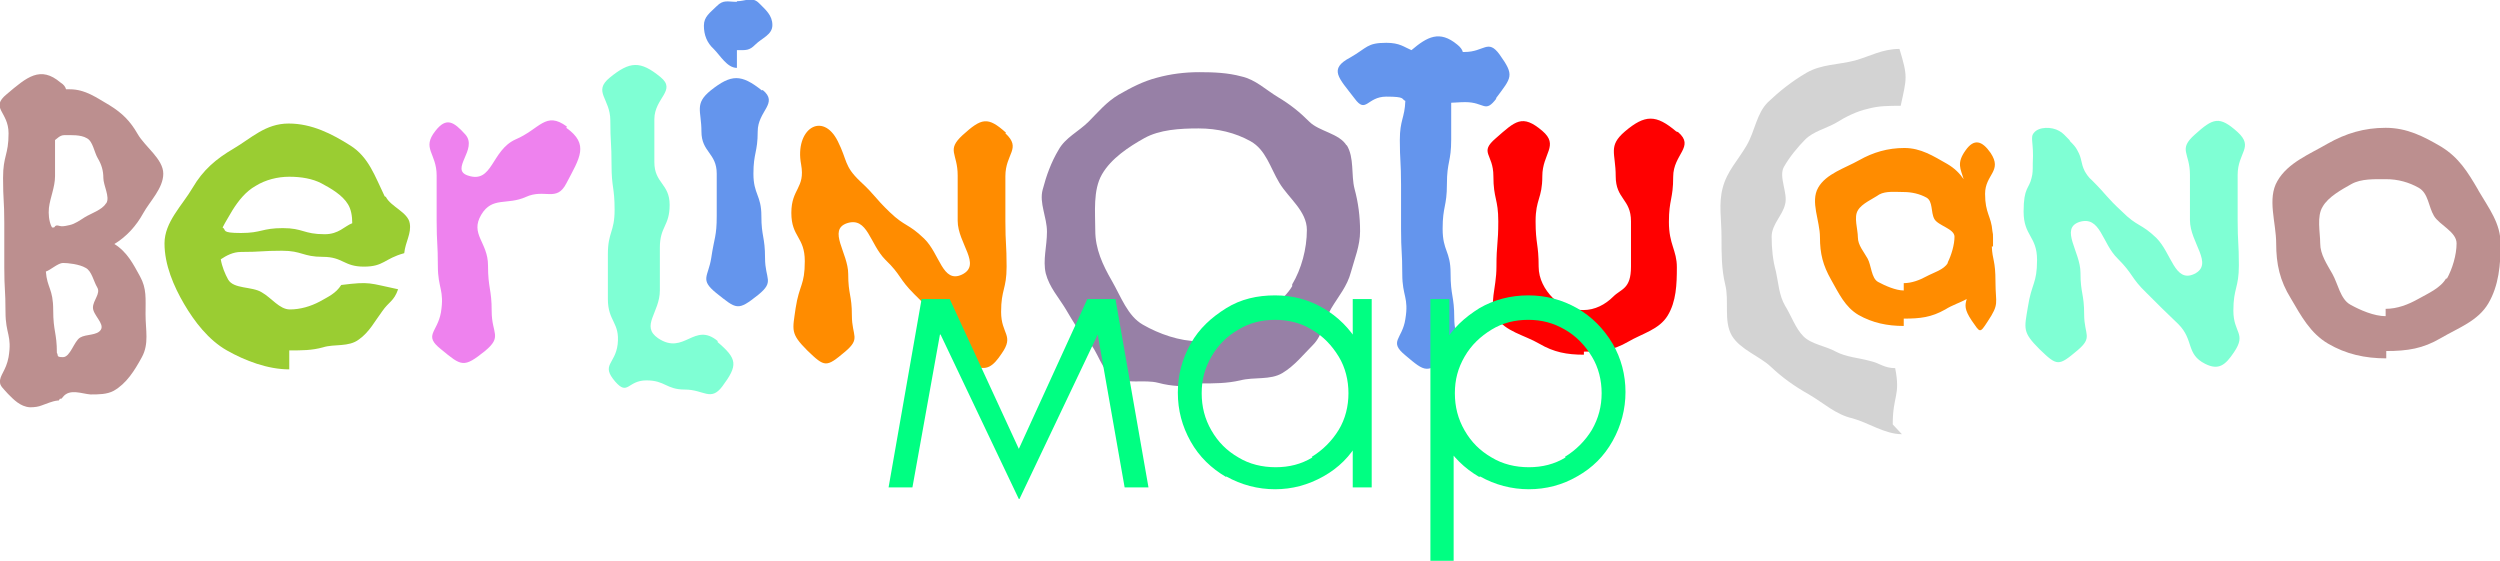
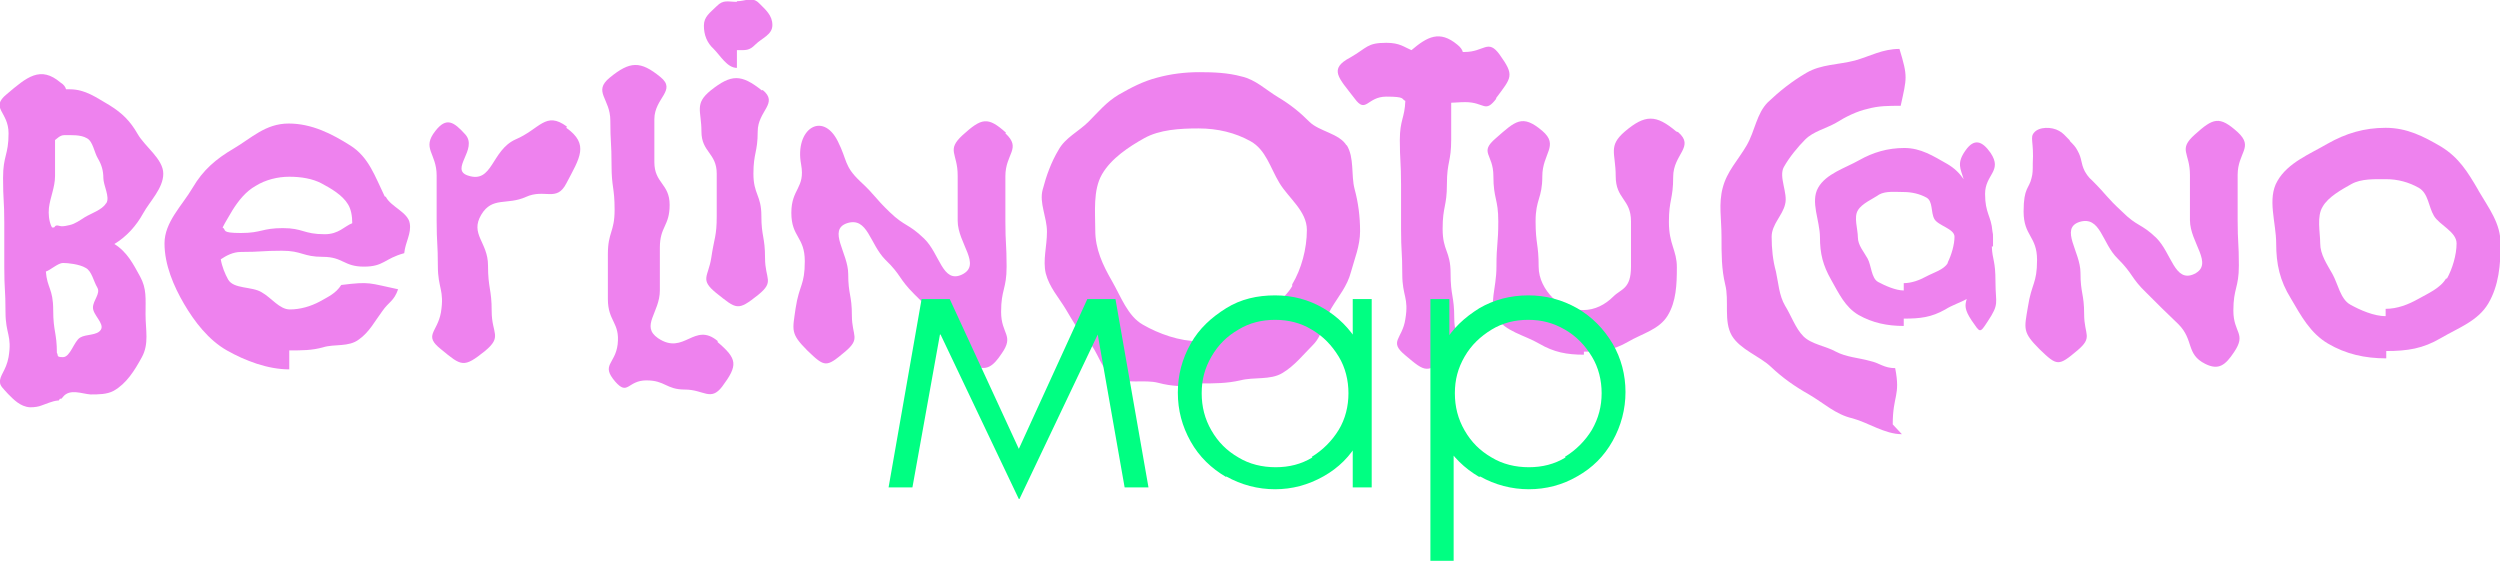
<svg xmlns="http://www.w3.org/2000/svg" id="Layer_1" version="1.1" viewBox="0 0 408.8 91.6">
  <defs>
    <style>
      .st0 {
-         fill: #6495ed;
+         fill: #00ff82;
      }

      .st1 {
-         fill: #bc8f8f;
-       }
- 
-       .st2 {
-         fill: #ff8c00;
-       }
- 
-       .st3 {
-         fill: #9acd32;
-       }
- 
-       .st4 {
-         fill: #00ff82;
-       }
- 
-       .st5 {
-         fill: #9780a6;
-       }
- 
-       .st6 {
-         fill: red;
-       }
- 
-       .st7 {
-         fill: #d3d3d3;
-       }
- 
-       .st8 {
        fill: violet;
-       }
- 
-       .st9 {
-         fill: #7fffd4;
      }
    </style>
  </defs>
  <g>
    <path class="st1" d="M405.2,31c-1.7-2.9-3.1-5.2-6-7-2.9-1.7-5.6-3.1-9.1-3.1s-6.5.9-9.5,2.6c-2.9,1.7-6.5,3.1-8.2,6.1-1.7,2.9-.2,6.8-.2,10.2s.6,6.1,2.4,9c1.7,2.9,3.2,5.7,6.1,7.4s6,2.4,9.5,2.4v-1.2c3.5,0,6-.4,8.9-2.1,2.9-1.7,6.1-2.8,7.8-5.7s2-6.3,2-9.7-1.9-5.8-3.6-8.7h0ZM400,45.5c-.9,1.6-3,2.5-4.6,3.4-1.6.9-3.4,1.6-5.3,1.6v1.2c-1.9,0-4.2-1-5.8-1.9-1.6-.9-2-3.4-2.9-5s-2-3.2-2-5-.6-4.4.4-6c.9-1.6,3.1-2.8,4.7-3.7,1.6-.9,3.8-.8,5.7-.8s3.7.5,5.3,1.4c1.6.9,1.6,3.1,2.5,4.6s3.7,2.6,3.7,4.5-.7,4.2-1.6,5.8h0Z" />
-     <path class="st9" d="M338.5,23.1c.5.5.9.9,1.2,1.5.8,1.4.5,2,1.2,3.4.3.5.6,1,1.2,1.5,2.5,2.5,2.3,2.7,4.9,5.1,2.5,2.5,3.1,1.9,5.6,4.3,2.5,2.5,3,7.4,6.2,5.9,3.3-1.6-.7-5.1-.7-8.8s0-3.7,0-7.4-2-4.1.8-6.6c3-2.7,4-3.1,7-.4,2.7,2.5,0,3.3,0,7s0,3.7,0,7.4.2,3.7.2,7.4-.9,3.7-.9,7.4,2.2,3.7.1,6.8c-1.4,2.1-2.5,3-4.7,1.9-3.2-1.6-1.8-3.9-4.4-6.5-2.6-2.5-2.6-2.5-5.2-5.1-2.6-2.5-2.1-3-4.7-5.6-2.6-2.5-2.8-7.1-6.3-6-3.2,1.1.2,4.9.2,8.3s.6,3.4.6,6.8,1.5,3.7-1.1,5.9c-3.1,2.6-3.3,2.6-6.2-.2-2.8-2.8-2.5-3.3-1.9-6.9.6-3.9,1.5-3.8,1.5-7.7s-2.2-3.9-2.2-7.9.9-3.7,1.3-5.5c.2-.7.2-1.3.2-2.4.2-3.5-.5-4.2.2-5,.8-1,2.9-1,4.1-.3.6.3,1,.8,1.7,1.5h0Z" />
-     <path class="st2" d="M325.9,40.3c0-.5,0-.9,0-1.4s0-.7-.1-1.1c-.2-2.5-1.2-2.9-1.2-6.1s2.9-3.7.9-6.7c-1.4-2-2.7-2.4-4.1-.4-1.5,2.1-.8,3-.3,4.7-.7-1-1.5-1.8-2.7-2.5-2.3-1.3-4.3-2.6-7-2.6s-5.1.7-7.4,2-5.4,2.2-6.7,4.5c-1.3,2.3.3,5.4.3,8.1s.5,4.6,1.8,6.9c1.3,2.3,2.3,4.5,4.5,5.8,2.3,1.3,4.7,1.8,7.4,1.8v-1.2c2.7,0,4.5-.2,6.8-1.5,1.1-.7,2.4-1.1,3.5-1.7-.3,1-.4,1.7.8,3.5,1.4,2,1.3,2.2,2.6.2,2-3,1.3-2.9,1.3-6.5s-.5-3.5-.6-5.8h0ZM318.5,43c-.6,1.1-2.4,1.6-3.5,2.2s-2.4,1.1-3.7,1.1v1.2c-1.3,0-3.1-.8-4.2-1.4-1.1-.6-1.1-2.7-1.7-3.8s-1.6-2.2-1.6-3.5-.7-3.3,0-4.4c.6-1.1,2.5-1.9,3.5-2.6,1.1-.6,2.7-.4,4-.4s2.6.3,3.7.9.7,2.4,1.3,3.5c.6,1.1,3.3,1.6,3.3,2.9s-.5,3-1.1,4.2h0Z" />
-     <path class="st7" d="M310,60.2c-2,0-2.5-.8-4.3-1.2-1.8-.5-3.8-.6-5.5-1.5-1.6-.9-4-1.2-5.3-2.5s-2-3.4-3-5c-1-1.7-1.1-3.8-1.5-5.6-.5-1.8-.7-3.7-.7-5.7s1.8-3.5,2.2-5.3c.5-1.8-1.1-4.5-.2-6.1.9-1.6,2.3-3.3,3.5-4.5,1.3-1.3,3.4-1.8,5-2.7,1.6-1,3.4-1.9,5.2-2.3,1.8-.5,3.4-.5,5.4-.5,1-4.6,1.2-4.7-.2-9.3-2.8,0-4.8,1.2-7.3,1.9-2.7.7-5.5.6-7.9,2-2.4,1.4-4.4,3-6.3,4.8-1.9,1.9-2.1,4.7-3.5,7.1-1.4,2.4-3.2,4.2-3.9,6.9-.7,2.6-.2,5.1-.2,8s0,5.3.6,7.8c.7,2.7-.3,6,1.1,8.4,1.4,2.3,4.5,3.3,6.4,5.1,1.9,1.8,3.9,3.2,6.2,4.5,2.4,1.4,4.4,3.3,7.1,3.9,2.6.7,5.3,2.6,8.1,2.6l-1.5-1.6c0-4.8,1.3-4.6.4-9.2h0Z" />
-     <path class="st6" d="M274.1,21.5c-3.3-2.8-5.1-2.8-8.4,0-2.8,2.4-1.5,3.5-1.5,7.3s2.5,3.7,2.5,7.4,0,3.7,0,7.4-1.6,3.6-2.9,4.9-3,2.2-4.9,2.2-3.7-.7-5-2-2.3-3.1-2.3-5.1c0-3.7-.5-3.7-.5-7.4s1.1-3.7,1.1-7.4,2.8-5,0-7.4c-3.3-2.8-4.4-1.6-7.6,1.2-2.8,2.4-.4,2.5-.4,6.2s.8,3.7.8,7.4-.3,3.7-.3,7.4-1.3,6,0,8.3c1.4,2.3,4.6,2.9,7,4.3,2.4,1.4,4.5,1.8,7.3,1.8v-.5c2.8,0,4.8-.2,7.2-1.6,2.4-1.4,5.1-2,6.5-4.3,1.4-2.3,1.5-5.1,1.5-7.9s-1.3-3.7-1.3-7.4.7-3.7.7-7.4,3.6-4.9.8-7.3h0Z" />
-     <path class="st0" d="M244.6,16.1c2.6-3.5,3.1-3.7.6-7.2-1.9-2.6-2.5-.4-5.7-.4h-.3c-.1-.4-.4-.8-.9-1.2-2.9-2.4-4.9-1.3-7.5.9-1.2-.5-1.9-1.2-4.1-1.2-3.2,0-3.1.8-5.9,2.4-3.6,1.9-1.9,3.3.7,6.7,1.9,2.6,2-.3,5.2-.3s2.4.4,3.1.7c-.1,2.8-.9,3.1-.9,6.4s.2,3.6.2,7.3,0,3.6,0,7.3.2,3.6.2,7.3,1.1,3.8.5,7.4c-.5,3.3-2.8,3.6,0,5.9,3.3,2.8,3.6,3,6.9.2,2.8-2.3,1.1-2.7,1.1-6.3s-.6-3.6-.6-7.3-1.3-3.6-1.3-7.3.7-3.6.7-7.3.7-3.6.7-7.3,0-3.6,0-6c.6,0,1.3-.1,2.3-.1,3.2,0,3.2,1.9,5.1-.6h0Z" />
-     <path class="st5" d="M220.2,23.8c-1.2-2-4.5-2.3-6.1-3.9s-3.1-2.8-5.1-4c-2-1.2-3.7-2.9-6-3.4-2.2-.6-4.5-.7-6.9-.7s-4.7.3-6.9.9c-2.3.6-4.2,1.6-6.3,2.8-2,1.2-3.3,2.8-4.9,4.4-1.6,1.6-3.8,2.6-4.9,4.6-1.2,2-2,4.2-2.6,6.5-.6,2.2.7,4.5.7,6.9s-.7,4.6-.2,6.8c.6,2.3,2.1,3.9,3.3,5.9,1.2,2,2.1,3.7,3.7,5.3,1.6,1.6,2.1,4.7,4.1,5.8,2.1,1.2,5,.3,7.3.9,2.2.6,4.3.6,6.8.6v-.5c2.4,0,4.4,0,6.6-.5,2.3-.6,4.9,0,6.9-1.2,2-1.2,3.4-3,5-4.6s1.8-4,3-6c1.2-2,2.6-3.6,3.2-5.9.6-2.2,1.5-4.3,1.5-6.7s-.3-4.7-.9-6.9c-.6-2.3,0-5.1-1.3-7.2h0ZM211.3,46.8c-1.5,2.5-4.3,4.1-6.8,5.5-2.5,1.4-5.4,2.3-8.5,2.3v1.2c-3.1,0-6.5-1.2-9.1-2.7-2.5-1.4-3.6-4.6-5.1-7.2s-2.7-5.2-2.7-8.2-.4-6.6,1.1-9.2,4.4-4.5,6.9-5.9c2.5-1.4,5.8-1.6,8.9-1.6s6,.7,8.5,2.1,3.2,4.3,4.7,6.8c1.5,2.5,4.5,4.6,4.5,7.7s-.9,6.4-2.4,8.9h0Z" />
-     <path class="st2" d="M164.5,21.7c-3-2.7-4-2.4-7.1.4-2.7,2.5-.8,2.9-.8,6.6s0,3.7,0,7.4,4,7.2.7,8.8c-3.2,1.5-3.6-3.4-6.2-5.9-2.6-2.5-3.1-1.9-5.6-4.3-2.6-2.5-2.3-2.7-4.9-5.1-2.6-2.5-2-3.3-3.6-6.5-2.5-5-7.1-2-6,3.8.7,3.9-1.6,3.9-1.6,7.9s2.2,3.9,2.2,7.9-.9,3.8-1.5,7.7c-.5,3.6-.9,4.1,1.9,6.9,2.9,2.8,3.1,2.8,6.2.2,2.6-2.2,1.1-2.5,1.1-5.9s-.6-3.4-.6-6.8-3.4-7.2-.2-8.3c3.4-1.1,3.7,3.4,6.3,6,2.6,2.5,2.1,3,4.7,5.6s2.6,2.5,5.2,5.1,1.2,4.8,4.4,6.5c2.2,1.1,3.3.2,4.7-1.9,2.1-3-.1-3.1-.1-6.8s.9-3.7.9-7.4-.2-3.7-.2-7.4,0-3.7,0-7.4,2.7-4.5,0-7h0Z" />
-     <path class="st0" d="M124.6,14.8c-3.4-2.7-5-2.7-8.4,0-2.7,2.2-1.5,3.3-1.5,6.7s2.5,3.5,2.5,6.9,0,3.5,0,6.9-.4,3.5-.9,6.9c-.5,3.1-1.9,3.5.8,5.7,3.4,2.7,3.5,3,6.9.3,2.7-2.2,1.1-2.5,1.1-6s-.6-3.5-.6-6.9-1.3-3.5-1.3-6.9.7-3.5.7-6.9,3.5-4.6.8-6.8h0Z" />
-     <path class="st0" d="M120.5.3c-1.5,0-2.2-.4-3.3.7-1.1,1.1-2.1,1.7-2.1,3.2s.5,2.8,1.6,3.8c1.1,1.1,2.2,3.1,3.8,3.1v-2.9c1.5,0,2,.1,3-.9,1.1-1.1,2.8-1.6,2.8-3.2s-1.1-2.5-2.2-3.6c-1.1-1.1-2.2-.3-3.6-.3h0Z" />
-     <path class="st9" d="M117.4,55.8c-3.9-3.3-5.5,2.4-9.8-.5-2.9-2,.3-4.2.3-7.8s0-3.5,0-7,1.6-3.5,1.6-7-2.5-3.5-2.5-7,0-3.5,0-7,3.7-4.7,1-6.9c-3.3-2.7-5-2.6-8.3.1-2.8,2.3.1,3.4.1,7s.2,3.6.2,7.3.5,3.6.5,7.3-1.1,3.6-1.1,7.3,0,3.6,0,7.3,2,3.8,1.6,7.4c-.4,3.3-2.8,3.3-.4,6.1,2.1,2.4,2-.2,5.1-.2s3.2,1.5,6.3,1.5,4.2,2,6.1-.5c2.6-3.5,2.5-4.5-.8-7.3Z" />
-     <path class="st8" d="M92.7,20.7c-3.5-2.6-4.4.4-8.4,2.1-4,1.8-3.7,7.3-7.8,5.9-3-1,1.7-4.3-.4-6.7-1.9-2.1-3.1-2.9-4.9-.6-2.3,2.9.2,3.6.2,7.3s0,3.7,0,7.4.2,3.7.2,7.4,1.1,3.9.5,7.6c-.6,3.3-2.9,3.7,0,6,3.4,2.8,3.7,3.1,7.2.3,2.9-2.4,1.1-2.8,1.1-6.5s-.6-3.7-.6-7.5-3-5.1-1.1-8.3c1.8-3,4.2-1.5,7.3-2.9s5,.9,6.6-2.2c2.2-4.2,3.8-6.4,0-9.1h0Z" />
-     <path class="st3" d="M62.9,32.1c-1.6-3.3-2.6-6.4-5.6-8.3-3-1.9-6.3-3.6-10.1-3.6s-6.1,2.4-9,4.1c-2.9,1.7-5,3.5-6.7,6.4-1.7,2.9-4.6,5.6-4.6,9.1s1.5,7,3.2,9.9,4,5.9,7,7.6,6.7,3.1,10.2,3.1v-3.1c2.1,0,3.7,0,5.5-.5,1.9-.6,4.2,0,5.9-1.3,1.7-1.2,2.6-3,3.8-4.6,1.1-1.6,1.9-1.6,2.6-3.6-4.8-1-4.5-1.3-9.3-.7-.9,1.4-2.1,1.9-3.5,2.7-1.5.8-3.2,1.3-4.9,1.3s-3-1.9-4.6-2.8c-1.6-1-4.6-.5-5.5-2.1-.5-.9-1-2.1-1.2-3.3.9-.6,2-1.2,3.3-1.2,3.4,0,3.4-.2,6.7-.2s3.4,1,6.7,1,3.4,1.6,6.7,1.6,3.3-1.3,6.6-2.2c.2-1.9,1.2-3.2.9-4.9-.3-1.8-3.1-2.7-3.9-4.3h0ZM46.3,37.3c-3.5,0-3.5.8-6.9.8s-2.3-.5-3-.9c.5-1,1.1-1.9,1.6-2.8,1-1.6,2.2-3.1,3.8-4,1.6-1,3.6-1.5,5.5-1.5s3.8.3,5.3,1.1,3.4,1.9,4.3,3.4c.5.8.7,1.9.7,3.1-1.3.5-2.2,1.8-4.5,1.8-3.5,0-3.5-1-6.9-1Z" />
+     <path class="st1" d="M338.5,23.1c.5.5.9.9,1.2,1.5.8,1.4.5,2,1.2,3.4.3.5.6,1,1.2,1.5,2.5,2.5,2.3,2.7,4.9,5.1,2.5,2.5,3.1,1.9,5.6,4.3,2.5,2.5,3,7.4,6.2,5.9,3.3-1.6-.7-5.1-.7-8.8s0-3.7,0-7.4-2-4.1.8-6.6c3-2.7,4-3.1,7-.4,2.7,2.5,0,3.3,0,7s0,3.7,0,7.4.2,3.7.2,7.4-.9,3.7-.9,7.4,2.2,3.7.1,6.8c-1.4,2.1-2.5,3-4.7,1.9-3.2-1.6-1.8-3.9-4.4-6.5-2.6-2.5-2.6-2.5-5.2-5.1-2.6-2.5-2.1-3-4.7-5.6-2.6-2.5-2.8-7.1-6.3-6-3.2,1.1.2,4.9.2,8.3s.6,3.4.6,6.8,1.5,3.7-1.1,5.9c-3.1,2.6-3.3,2.6-6.2-.2-2.8-2.8-2.5-3.3-1.9-6.9.6-3.9,1.5-3.8,1.5-7.7s-2.2-3.9-2.2-7.9.9-3.7,1.3-5.5c.2-.7.2-1.3.2-2.4.2-3.5-.5-4.2.2-5,.8-1,2.9-1,4.1-.3.6.3,1,.8,1.7,1.5h0Z" />
+     <path class="st1" d="M325.9,40.3c0-.5,0-.9,0-1.4s0-.7-.1-1.1c-.2-2.5-1.2-2.9-1.2-6.1s2.9-3.7.9-6.7c-1.4-2-2.7-2.4-4.1-.4-1.5,2.1-.8,3-.3,4.7-.7-1-1.5-1.8-2.7-2.5-2.3-1.3-4.3-2.6-7-2.6s-5.1.7-7.4,2-5.4,2.2-6.7,4.5c-1.3,2.3.3,5.4.3,8.1s.5,4.6,1.8,6.9c1.3,2.3,2.3,4.5,4.5,5.8,2.3,1.3,4.7,1.8,7.4,1.8v-1.2c2.7,0,4.5-.2,6.8-1.5,1.1-.7,2.4-1.1,3.5-1.7-.3,1-.4,1.7.8,3.5,1.4,2,1.3,2.2,2.6.2,2-3,1.3-2.9,1.3-6.5s-.5-3.5-.6-5.8h0ZM318.5,43c-.6,1.1-2.4,1.6-3.5,2.2s-2.4,1.1-3.7,1.1v1.2c-1.3,0-3.1-.8-4.2-1.4-1.1-.6-1.1-2.7-1.7-3.8s-1.6-2.2-1.6-3.5-.7-3.3,0-4.4c.6-1.1,2.5-1.9,3.5-2.6,1.1-.6,2.7-.4,4-.4s2.6.3,3.7.9.7,2.4,1.3,3.5c.6,1.1,3.3,1.6,3.3,2.9s-.5,3-1.1,4.2h0Z" />
+     <path class="st1" d="M310,60.2c-2,0-2.5-.8-4.3-1.2-1.8-.5-3.8-.6-5.5-1.5-1.6-.9-4-1.2-5.3-2.5s-2-3.4-3-5c-1-1.7-1.1-3.8-1.5-5.6-.5-1.8-.7-3.7-.7-5.7s1.8-3.5,2.2-5.3c.5-1.8-1.1-4.5-.2-6.1.9-1.6,2.3-3.3,3.5-4.5,1.3-1.3,3.4-1.8,5-2.7,1.6-1,3.4-1.9,5.2-2.3,1.8-.5,3.4-.5,5.4-.5,1-4.6,1.2-4.7-.2-9.3-2.8,0-4.8,1.2-7.3,1.9-2.7.7-5.5.6-7.9,2-2.4,1.4-4.4,3-6.3,4.8-1.9,1.9-2.1,4.7-3.5,7.1-1.4,2.4-3.2,4.2-3.9,6.9-.7,2.6-.2,5.1-.2,8s0,5.3.6,7.8c.7,2.7-.3,6,1.1,8.4,1.4,2.3,4.5,3.3,6.4,5.1,1.9,1.8,3.9,3.2,6.2,4.5,2.4,1.4,4.4,3.3,7.1,3.9,2.6.7,5.3,2.6,8.1,2.6l-1.5-1.6c0-4.8,1.3-4.6.4-9.2h0Z" />
+     <path class="st1" d="M274.1,21.5c-3.3-2.8-5.1-2.8-8.4,0-2.8,2.4-1.5,3.5-1.5,7.3s2.5,3.7,2.5,7.4,0,3.7,0,7.4-1.6,3.6-2.9,4.9-3,2.2-4.9,2.2-3.7-.7-5-2-2.3-3.1-2.3-5.1c0-3.7-.5-3.7-.5-7.4s1.1-3.7,1.1-7.4,2.8-5,0-7.4c-3.3-2.8-4.4-1.6-7.6,1.2-2.8,2.4-.4,2.5-.4,6.2s.8,3.7.8,7.4-.3,3.7-.3,7.4-1.3,6,0,8.3c1.4,2.3,4.6,2.9,7,4.3,2.4,1.4,4.5,1.8,7.3,1.8v-.5c2.8,0,4.8-.2,7.2-1.6,2.4-1.4,5.1-2,6.5-4.3,1.4-2.3,1.5-5.1,1.5-7.9s-1.3-3.7-1.3-7.4.7-3.7.7-7.4,3.6-4.9.8-7.3h0Z" />
+     <path class="st1" d="M244.6,16.1c2.6-3.5,3.1-3.7.6-7.2-1.9-2.6-2.5-.4-5.7-.4h-.3c-.1-.4-.4-.8-.9-1.2-2.9-2.4-4.9-1.3-7.5.9-1.2-.5-1.9-1.2-4.1-1.2-3.2,0-3.1.8-5.9,2.4-3.6,1.9-1.9,3.3.7,6.7,1.9,2.6,2-.3,5.2-.3s2.4.4,3.1.7c-.1,2.8-.9,3.1-.9,6.4s.2,3.6.2,7.3,0,3.6,0,7.3.2,3.6.2,7.3,1.1,3.8.5,7.4c-.5,3.3-2.8,3.6,0,5.9,3.3,2.8,3.6,3,6.9.2,2.8-2.3,1.1-2.7,1.1-6.3s-.6-3.6-.6-7.3-1.3-3.6-1.3-7.3.7-3.6.7-7.3.7-3.6.7-7.3,0-3.6,0-6c.6,0,1.3-.1,2.3-.1,3.2,0,3.2,1.9,5.1-.6h0Z" />
+     <path class="st1" d="M220.2,23.8c-1.2-2-4.5-2.3-6.1-3.9s-3.1-2.8-5.1-4c-2-1.2-3.7-2.9-6-3.4-2.2-.6-4.5-.7-6.9-.7s-4.7.3-6.9.9c-2.3.6-4.2,1.6-6.3,2.8-2,1.2-3.3,2.8-4.9,4.4-1.6,1.6-3.8,2.6-4.9,4.6-1.2,2-2,4.2-2.6,6.5-.6,2.2.7,4.5.7,6.9s-.7,4.6-.2,6.8c.6,2.3,2.1,3.9,3.3,5.9,1.2,2,2.1,3.7,3.7,5.3,1.6,1.6,2.1,4.7,4.1,5.8,2.1,1.2,5,.3,7.3.9,2.2.6,4.3.6,6.8.6v-.5c2.4,0,4.4,0,6.6-.5,2.3-.6,4.9,0,6.9-1.2,2-1.2,3.4-3,5-4.6s1.8-4,3-6c1.2-2,2.6-3.6,3.2-5.9.6-2.2,1.5-4.3,1.5-6.7s-.3-4.7-.9-6.9c-.6-2.3,0-5.1-1.3-7.2h0ZM211.3,46.8c-1.5,2.5-4.3,4.1-6.8,5.5-2.5,1.4-5.4,2.3-8.5,2.3v1.2c-3.1,0-6.5-1.2-9.1-2.7-2.5-1.4-3.6-4.6-5.1-7.2s-2.7-5.2-2.7-8.2-.4-6.6,1.1-9.2,4.4-4.5,6.9-5.9c2.5-1.4,5.8-1.6,8.9-1.6s6,.7,8.5,2.1,3.2,4.3,4.7,6.8c1.5,2.5,4.5,4.6,4.5,7.7s-.9,6.4-2.4,8.9h0Z" />
+     <path class="st1" d="M164.5,21.7c-3-2.7-4-2.4-7.1.4-2.7,2.5-.8,2.9-.8,6.6s0,3.7,0,7.4,4,7.2.7,8.8c-3.2,1.5-3.6-3.4-6.2-5.9-2.6-2.5-3.1-1.9-5.6-4.3-2.6-2.5-2.3-2.7-4.9-5.1-2.6-2.5-2-3.3-3.6-6.5-2.5-5-7.1-2-6,3.8.7,3.9-1.6,3.9-1.6,7.9s2.2,3.9,2.2,7.9-.9,3.8-1.5,7.7c-.5,3.6-.9,4.1,1.9,6.9,2.9,2.8,3.1,2.8,6.2.2,2.6-2.2,1.1-2.5,1.1-5.9s-.6-3.4-.6-6.8-3.4-7.2-.2-8.3c3.4-1.1,3.7,3.4,6.3,6,2.6,2.5,2.1,3,4.7,5.6s2.6,2.5,5.2,5.1,1.2,4.8,4.4,6.5c2.2,1.1,3.3.2,4.7-1.9,2.1-3-.1-3.1-.1-6.8s.9-3.7.9-7.4-.2-3.7-.2-7.4,0-3.7,0-7.4,2.7-4.5,0-7h0Z" />
+     <path class="st1" d="M124.6,14.8c-3.4-2.7-5-2.7-8.4,0-2.7,2.2-1.5,3.3-1.5,6.7s2.5,3.5,2.5,6.9,0,3.5,0,6.9-.4,3.5-.9,6.9c-.5,3.1-1.9,3.5.8,5.7,3.4,2.7,3.5,3,6.9.3,2.7-2.2,1.1-2.5,1.1-6s-.6-3.5-.6-6.9-1.3-3.5-1.3-6.9.7-3.5.7-6.9,3.5-4.6.8-6.8h0Z" />
+     <path class="st1" d="M120.5.3c-1.5,0-2.2-.4-3.3.7-1.1,1.1-2.1,1.7-2.1,3.2s.5,2.8,1.6,3.8c1.1,1.1,2.2,3.1,3.8,3.1v-2.9c1.5,0,2,.1,3-.9,1.1-1.1,2.8-1.6,2.8-3.2s-1.1-2.5-2.2-3.6c-1.1-1.1-2.2-.3-3.6-.3h0Z" />
+     <path class="st1" d="M117.4,55.8c-3.9-3.3-5.5,2.4-9.8-.5-2.9-2,.3-4.2.3-7.8s0-3.5,0-7,1.6-3.5,1.6-7-2.5-3.5-2.5-7,0-3.5,0-7,3.7-4.7,1-6.9c-3.3-2.7-5-2.6-8.3.1-2.8,2.3.1,3.4.1,7s.2,3.6.2,7.3.5,3.6.5,7.3-1.1,3.6-1.1,7.3,0,3.6,0,7.3,2,3.8,1.6,7.4c-.4,3.3-2.8,3.3-.4,6.1,2.1,2.4,2-.2,5.1-.2s3.2,1.5,6.3,1.5,4.2,2,6.1-.5c2.6-3.5,2.5-4.5-.8-7.3Z" />
+     <path class="st1" d="M92.7,20.7c-3.5-2.6-4.4.4-8.4,2.1-4,1.8-3.7,7.3-7.8,5.9-3-1,1.7-4.3-.4-6.7-1.9-2.1-3.1-2.9-4.9-.6-2.3,2.9.2,3.6.2,7.3s0,3.7,0,7.4.2,3.7.2,7.4,1.1,3.9.5,7.6c-.6,3.3-2.9,3.7,0,6,3.4,2.8,3.7,3.1,7.2.3,2.9-2.4,1.1-2.8,1.1-6.5s-.6-3.7-.6-7.5-3-5.1-1.1-8.3c1.8-3,4.2-1.5,7.3-2.9s5,.9,6.6-2.2c2.2-4.2,3.8-6.4,0-9.1h0Z" />
+     <path class="st1" d="M62.9,32.1c-1.6-3.3-2.6-6.4-5.6-8.3-3-1.9-6.3-3.6-10.1-3.6s-6.1,2.4-9,4.1c-2.9,1.7-5,3.5-6.7,6.4-1.7,2.9-4.6,5.6-4.6,9.1s1.5,7,3.2,9.9,4,5.9,7,7.6,6.7,3.1,10.2,3.1v-3.1c2.1,0,3.7,0,5.5-.5,1.9-.6,4.2,0,5.9-1.3,1.7-1.2,2.6-3,3.8-4.6,1.1-1.6,1.9-1.6,2.6-3.6-4.8-1-4.5-1.3-9.3-.7-.9,1.4-2.1,1.9-3.5,2.7-1.5.8-3.2,1.3-4.9,1.3s-3-1.9-4.6-2.8c-1.6-1-4.6-.5-5.5-2.1-.5-.9-1-2.1-1.2-3.3.9-.6,2-1.2,3.3-1.2,3.4,0,3.4-.2,6.7-.2s3.4,1,6.7,1,3.4,1.6,6.7,1.6,3.3-1.3,6.6-2.2c.2-1.9,1.2-3.2.9-4.9-.3-1.8-3.1-2.7-3.9-4.3h0ZM46.3,37.3c-3.5,0-3.5.8-6.9.8s-2.3-.5-3-.9c.5-1,1.1-1.9,1.6-2.8,1-1.6,2.2-3.1,3.8-4,1.6-1,3.6-1.5,5.5-1.5s3.8.3,5.3,1.1,3.4,1.9,4.3,3.4c.5.8.7,1.9.7,3.1-1.3.5-2.2,1.8-4.5,1.8-3.5,0-3.5-1-6.9-1Z" />
    <path class="st1" d="M9.8,65.2c0,0,.1,0,.2,0,.1,0,.2-.2.3-.3,1.1-1.4,3.1-.5,4.5-.4,1.3,0,2.7,0,3.8-.6,2.1-1.2,3.4-3.3,4.6-5.5,1.2-2.2.6-4.4.6-7s.2-4.2-.9-6.2-2.1-4-4.2-5.3c2-1.2,3.6-3,4.7-5,1.1-2,3.3-4.1,3.3-6.5s-3-4.4-4.2-6.5c-1.2-2.1-2.5-3.4-4.6-4.7-2.1-1.2-3.9-2.6-6.5-2.6s-.4,0-.6,0c-.1-.4-.4-.8-.9-1.1-3.3-2.8-5.5-.9-8.8,1.9-2.8,2.3.3,2.8.3,6.4s-.9,3.6-.9,7.3.2,3.6.2,7.3,0,3.6,0,7.3.2,3.6.2,7.3,1.1,3.8.5,7.4c-.4,2.2-1.5,3-1.4,4.1,0,.6.5,1,1.3,1.9.9.9,2,2.1,3.6,2.2.8,0,1.4-.1,1.9-.3.9-.3,1.7-.7,2.6-.8,0,0,.1,0,.2,0h0ZM16.5,53.9c-.6,1-2.4.7-3.4,1.3-1,.6-1.6,3.2-2.8,3.2s-.7-.3-1-.7c0-3.3-.6-3.5-.6-7s-1-3.6-1.2-6.3c.7-.2,2-1.4,2.8-1.4s2.7.2,3.7.8c1,.5,1.3,2.2,1.9,3.2.6,1-.7,2.1-.7,3.3s1.9,2.6,1.3,3.6h0ZM17.3,33.3c-.6,1-2.4,1.6-3.4,2.2-.8.5-1.6,1.1-2.5,1.3-.4.1-.9.2-1.3.2-.4,0-.8-.3-1.1,0,0,0-.1.2-.2.2s-.2,0-.3,0c0,0,0-.1-.1-.2-.4-.9-.5-2-.4-3,.2-1.7,1-3.4,1-5.2,0-3.1,0-3.6,0-5.9.3-.2.8-.8,1.5-.8,1.1,0,2.7-.1,3.7.5,1,.5,1.2,2.3,1.8,3.3.6,1,.9,2,.9,3.2s1.1,3.1.5,4.1h0Z" />
  </g>
  <g>
-     <path class="st4" d="M153.7,54.7l-4.5,25h-3.9l5.4-30.8h4.6l11.3,24.5,11.2-24.5h4.6l5.4,30.8h-3.9l-4.4-25-12.8,26.9h-.1l-12.8-26.9Z" />
-     <path class="st4" d="M200.5,78c-2.4-1.4-4.4-3.3-5.8-5.8s-2.1-5.1-2.1-8,.7-5.5,2.1-8,3.4-4.3,5.8-5.8,5.1-2.1,8-2.1,5.5.7,7.9,2.1c2.4,1.4,4.3,3.3,5.8,5.8,1.4,2.4,2.1,5.1,2.1,7.9s-.7,5.5-2.1,8-3.3,4.4-5.8,5.8-5.1,2.1-7.9,2.1-5.5-.7-8-2.1ZM214.5,74.7c1.8-1.1,3.3-2.6,4.4-4.4s1.6-3.9,1.6-6-.5-4.2-1.6-6-2.5-3.3-4.4-4.4c-1.8-1.1-3.8-1.6-6-1.6s-4.2.5-6,1.6c-1.9,1.1-3.3,2.5-4.4,4.4s-1.6,3.8-1.6,6,.5,4.2,1.6,6.1,2.5,3.3,4.4,4.4c1.8,1.1,3.9,1.6,6.1,1.6s4.2-.5,6-1.6h0ZM221.2,48.9h3.1v30.8h-3.1v-30.8Z" />
-     <path class="st4" d="M241.9,78c-2.4-1.4-4.4-3.3-5.8-5.8s-2.1-5.1-2.1-8,.7-5.5,2.1-8,3.4-4.3,5.8-5.8c2.4-1.4,5.1-2.1,8-2.1s5.5.7,8,2.1c2.4,1.4,4.3,3.3,5.8,5.8,1.4,2.4,2.1,5.1,2.1,7.9s-.7,5.5-2.1,8-3.3,4.4-5.8,5.8c-2.4,1.4-5.1,2.1-7.9,2.1s-5.5-.7-8-2.1h0ZM233.9,48.9h3.1v9.2l.7,1.9v31.7h-3.8v-42.8ZM255.9,74.7c1.8-1.1,3.3-2.6,4.4-4.4,1.1-1.9,1.6-3.9,1.6-6s-.5-4.2-1.6-6-2.5-3.3-4.4-4.4-3.8-1.6-6-1.6-4.2.5-6,1.6-3.3,2.5-4.4,4.4-1.6,3.8-1.6,6,.5,4.2,1.6,6.1,2.5,3.3,4.4,4.4c1.8,1.1,3.9,1.6,6.1,1.6s4.2-.5,6-1.6h0Z" />
+     <path class="st0" d="M153.7,54.7l-4.5,25h-3.9l5.4-30.8h4.6l11.3,24.5,11.2-24.5h4.6l5.4,30.8h-3.9l-4.4-25-12.8,26.9h-.1l-12.8-26.9Z" />
+     <path class="st0" d="M200.5,78c-2.4-1.4-4.4-3.3-5.8-5.8s-2.1-5.1-2.1-8,.7-5.5,2.1-8,3.4-4.3,5.8-5.8,5.1-2.1,8-2.1,5.5.7,7.9,2.1c2.4,1.4,4.3,3.3,5.8,5.8,1.4,2.4,2.1,5.1,2.1,7.9s-.7,5.5-2.1,8-3.3,4.4-5.8,5.8-5.1,2.1-7.9,2.1-5.5-.7-8-2.1ZM214.5,74.7c1.8-1.1,3.3-2.6,4.4-4.4s1.6-3.9,1.6-6-.5-4.2-1.6-6-2.5-3.3-4.4-4.4c-1.8-1.1-3.8-1.6-6-1.6s-4.2.5-6,1.6c-1.9,1.1-3.3,2.5-4.4,4.4s-1.6,3.8-1.6,6,.5,4.2,1.6,6.1,2.5,3.3,4.4,4.4c1.8,1.1,3.9,1.6,6.1,1.6s4.2-.5,6-1.6h0ZM221.2,48.9h3.1v30.8h-3.1v-30.8Z" />
+     <path class="st0" d="M241.9,78c-2.4-1.4-4.4-3.3-5.8-5.8s-2.1-5.1-2.1-8,.7-5.5,2.1-8,3.4-4.3,5.8-5.8c2.4-1.4,5.1-2.1,8-2.1s5.5.7,8,2.1c2.4,1.4,4.3,3.3,5.8,5.8,1.4,2.4,2.1,5.1,2.1,7.9s-.7,5.5-2.1,8-3.3,4.4-5.8,5.8c-2.4,1.4-5.1,2.1-7.9,2.1s-5.5-.7-8-2.1h0ZM233.9,48.9h3.1v9.2l.7,1.9v31.7h-3.8v-42.8ZM255.9,74.7c1.8-1.1,3.3-2.6,4.4-4.4,1.1-1.9,1.6-3.9,1.6-6s-.5-4.2-1.6-6-2.5-3.3-4.4-4.4-3.8-1.6-6-1.6-4.2.5-6,1.6-3.3,2.5-4.4,4.4-1.6,3.8-1.6,6,.5,4.2,1.6,6.1,2.5,3.3,4.4,4.4c1.8,1.1,3.9,1.6,6.1,1.6s4.2-.5,6-1.6h0Z" />
  </g>
</svg>
